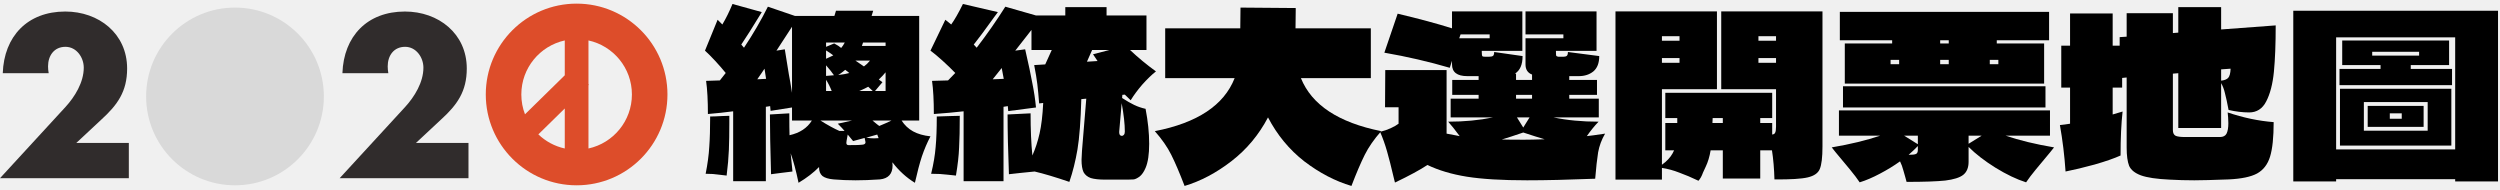
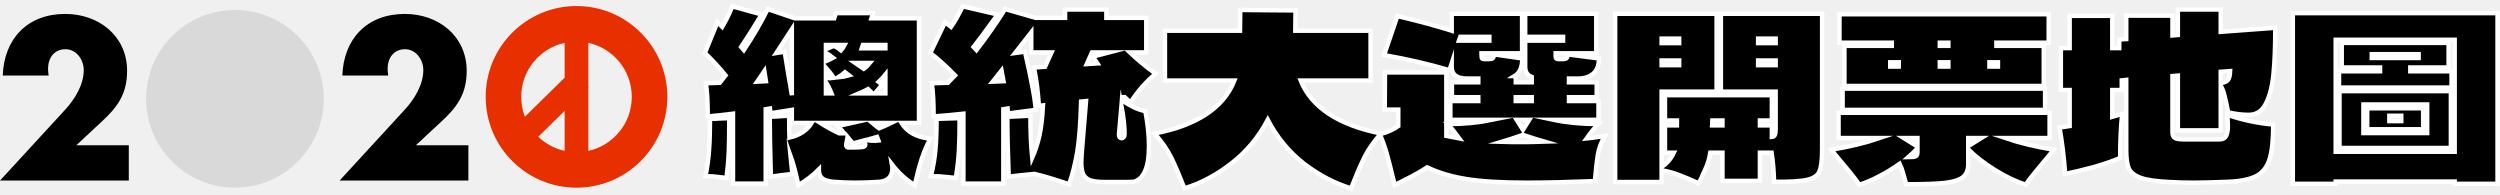
- <svg xmlns="http://www.w3.org/2000/svg" width="633" height="48" viewBox="0 0 633 48" fill="none">
-   <path d="M105.324 36.184H118.619V45.119H86L102.579 27.087C104.947 24.503 107.208 20.843 107.208 17.129C107.208 14.546 105.377 11.854 102.579 11.854C99.726 11.854 98.165 14.061 98.165 16.806C98.165 17.345 98.219 17.937 98.326 18.529H86.7C87.023 9.217 92.944 2.919 102.525 2.919C111.029 2.919 118.188 8.517 118.188 17.345C118.188 23.158 115.766 26.549 111.621 30.317L105.324 36.184Z" fill="#302C2C" />
-   <path d="M19.324 36.184H32.619V45.119H0L16.578 27.087C18.947 24.503 21.208 20.843 21.208 17.129C21.208 14.546 19.378 11.854 16.578 11.854C13.726 11.854 12.165 14.061 12.165 16.806C12.165 17.345 12.219 17.937 12.326 18.529H0.7C1.023 9.217 6.944 2.919 16.525 2.919C25.029 2.919 32.188 8.517 32.188 17.345C32.188 23.158 29.766 26.549 25.621 30.317L19.324 36.184Z" fill="#302C2C" />
-   <circle cx="59.5" cy="24.419" r="22.5" fill="#D9D9D9" />
-   <path fill-rule="evenodd" clip-rule="evenodd" d="M143 27.466V37.597C140.438 37.038 138.138 35.777 136.312 34.026L143 27.466ZM149 21.581L149.123 21.461L149 21.336V10.241C155.29 11.615 160 17.217 160 23.919C160 30.621 155.29 36.224 149 37.597L149 21.581ZM143 19.062L132.928 28.941C132.328 27.382 132 25.689 132 23.919C132 17.217 136.71 11.615 143 10.241V19.062ZM146 46.919C158.703 46.919 169 36.622 169 23.919C169 11.216 158.703 0.919 146 0.919C133.297 0.919 123 11.216 123 23.919C123 36.622 133.297 46.919 146 46.919Z" fill="#DD4D2A" />
-   <path d="M580.66 2.72H632.5V45.939H621.652V45.368H591.508V45.939H580.66V2.72ZM591.508 9.457V37.832H621.652V9.457H591.508ZM610.405 16.479V17.45H620.853V21.561H592.364V17.45H602.755V16.479H593.049V10.256H620.111V16.479H610.405ZM612.518 13.111H600.642V14.081H612.518V13.111ZM620.682 36.861H592.478V22.474H620.682V36.861ZM614.687 25.843H598.53V33.093H614.687V25.843ZM613.659 32.123H599.5V26.813H613.659V32.123ZM608.121 28.697H605.096V30.067H608.121V28.697Z" fill="black" />
-   <path d="M562.105 34.692C562.904 34.692 563.456 34.406 563.761 33.836C564.065 33.227 564.218 32.351 564.218 31.209C564.218 30.676 564.199 30.181 564.161 29.725C564.122 29.23 564.084 28.811 564.046 28.469C567.967 29.801 571.849 30.619 575.693 30.924C575.693 34.768 575.389 37.68 574.78 39.659C574.171 41.638 573.067 43.065 571.468 43.941C569.908 44.778 567.529 45.273 564.332 45.425C560.297 45.578 557.386 45.654 555.597 45.654C553.465 45.654 551.391 45.596 549.374 45.482C546.062 45.33 543.626 44.968 542.066 44.398C540.543 43.827 539.554 43.027 539.097 42C538.678 40.934 538.469 39.392 538.469 37.375V19.619L537.327 19.734V22.189H534.929V28.983L537.441 28.24C537.099 31.285 536.927 34.996 536.927 39.373C535.329 40.097 533.14 40.858 530.362 41.657C527.583 42.418 525.128 43.008 522.997 43.427C522.73 39.431 522.255 35.51 521.569 31.666C522.369 31.59 523.225 31.476 524.139 31.323V22.189H521.912V11.569H524.139V3.405H534.929V11.569H536.699V9.4L538.469 9.286V3.348H550.173V8.372L551.543 8.258V1.807H562.391V7.459L576.207 6.431C576.207 11.151 576.055 15.071 575.75 18.192C575.446 21.275 574.799 23.768 573.809 25.671C572.858 27.536 571.411 28.469 569.47 28.469C567.833 28.469 566.102 28.259 564.275 27.841C563.932 26.014 563.628 24.605 563.361 23.616C563.133 22.626 562.809 21.77 562.391 21.047V32.408H551.543V18.535L550.173 18.649V32.922C550.173 33.683 550.42 34.178 550.915 34.406C551.41 34.597 552.152 34.692 553.142 34.692H562.105ZM562.391 17.564V20.419C563.19 20.343 563.78 20.114 564.161 19.734C564.541 19.315 564.75 18.535 564.789 17.393L562.391 17.564Z" fill="black" />
-   <path d="M467.103 10.998H479.092V10.199H465.847V3.005H518.829V10.199H505.583V10.998H517.573V21.161H467.103V10.998ZM491.253 10.998H493.423V10.199H491.253V10.998ZM480.862 15.166H478.693V16.251H480.862V15.166ZM493.423 16.251V15.166H491.253V16.251H493.423ZM503.814 16.251H505.983V15.166H503.814V16.251ZM517.915 27.213H466.646V21.846H517.915V27.213ZM507.81 34.349C511.274 35.529 515.365 36.519 520.085 37.318C519.59 37.965 518.734 39.012 517.516 40.458C517.249 40.763 516.583 41.562 515.518 42.856C514.452 44.15 513.614 45.254 513.005 46.167C510.608 45.406 508.019 44.169 505.241 42.456C502.5 40.744 500.236 38.993 498.447 37.204V40.972C498.447 42.456 497.99 43.56 497.077 44.283C496.201 44.968 494.698 45.444 492.566 45.711C490.435 45.939 487.162 46.053 482.746 46.053L482.404 44.797C482.366 44.607 482.213 44.074 481.947 43.199C481.719 42.323 481.433 41.543 481.091 40.858C479.492 42 477.779 43.046 475.952 43.998C474.163 44.95 472.47 45.673 470.871 46.167C470.262 45.254 469.425 44.15 468.359 42.856C467.293 41.562 466.627 40.763 466.361 40.458C465.143 39.012 464.286 37.965 463.792 37.318C468.511 36.519 472.603 35.529 476.067 34.349H465.619V27.955H519.057V34.349H507.81ZM485.601 36.519V34.349H482.118L485.601 36.519ZM498.447 34.349V36.405L501.758 34.349H498.447ZM483.26 39.202C484.212 39.202 484.84 39.126 485.144 38.974C485.449 38.822 485.601 38.479 485.601 37.946V36.976C484.992 37.623 484.212 38.365 483.26 39.202Z" fill="black" />
-   <path d="M461.451 2.891V37.09C461.451 39.83 461.222 41.733 460.766 42.799C460.347 43.827 459.338 44.531 457.74 44.911C456.141 45.292 453.325 45.463 449.29 45.425C449.214 42.723 449.005 40.268 448.662 38.06H445.693V45.197H436.216V38.06H433.133C432.866 39.659 432.448 41.048 431.877 42.228L431.192 43.712C430.887 44.588 430.507 45.273 430.05 45.768C428.299 44.93 426.681 44.245 425.197 43.712C423.751 43.142 422.285 42.742 420.801 42.514V45.482H409.04V2.891H434.731V22.588H420.801V41.714C422.019 40.839 422.913 39.887 423.484 38.86L423.884 38.06H421.657V31.152H424.683V29.896H421.657V23.502H448.719V29.896H445.693V31.152H448.719V34.064C449.1 34.026 449.347 33.873 449.461 33.607C449.614 33.341 449.69 32.827 449.69 32.066V22.588H435.816V2.891H461.451ZM425.254 9.171H420.801V10.313H425.254V9.171ZM445.236 9.171V10.313H449.69V9.171H445.236ZM425.254 15.908V14.709H420.801V15.908H425.254ZM445.236 15.908H449.69V14.709H445.236V15.908ZM436.216 31.152V29.896H433.647L433.59 31.152H436.216Z" fill="black" />
-   <path d="M401.789 34.463C402.588 34.387 404.13 34.178 406.413 33.835C405.538 35.32 404.948 36.899 404.644 38.574C404.377 40.249 404.13 42.475 403.901 45.254C397.05 45.52 391.303 45.654 386.659 45.654C380.303 45.654 375.222 45.349 371.416 44.74C367.61 44.131 364.279 43.142 361.425 41.771C359.598 42.989 356.857 44.474 353.203 46.224L352.918 45.083C352.271 42.304 351.7 40.059 351.205 38.346C350.71 36.595 350.12 34.939 349.435 33.379C350.387 33.15 351.281 32.846 352.118 32.465C352.956 32.085 353.622 31.704 354.117 31.323V27.156H350.691L350.748 17.735H366.277V33.835C366.582 33.911 367.686 34.121 369.589 34.463C368.409 32.865 367.438 31.647 366.677 30.809C370.75 30.809 374.537 30.448 378.038 29.725H367.305V24.986H374.385V24.015H367.705V20.247H374.385V19.277H371.53C368.942 19.277 367.648 18.287 367.648 16.308V15.395L367.077 17.164C361.748 15.604 356.229 14.329 350.52 13.339L353.888 3.462C359.331 4.756 363.918 5.993 367.648 7.173V2.891H385.46V12.882H375.184V13.111C375.184 13.758 375.241 14.139 375.355 14.253C375.469 14.329 375.717 14.367 376.097 14.367C376.516 14.367 376.82 14.367 377.011 14.367C377.506 14.367 377.848 14.291 378.038 14.139C378.229 13.986 378.324 13.663 378.324 13.168L385.518 14.196C385.518 16.365 384.871 17.849 383.576 18.649H383.862V20.247H387.915V18.877C386.812 18.459 386.26 17.602 386.26 16.308V9.685H395.851V8.715H386.26V2.891H404.244V12.882H393.967V13.111C393.967 13.606 393.986 13.929 394.024 14.081C394.1 14.234 394.291 14.329 394.595 14.367C394.9 14.367 395.318 14.367 395.851 14.367C396.232 14.367 396.517 14.291 396.708 14.139C396.898 13.986 396.993 13.663 396.993 13.168L404.929 14.196C404.929 15.946 404.434 17.241 403.445 18.078C402.455 18.877 401.218 19.277 399.734 19.277H397.336V20.247H404.358V24.015H397.336V24.986H404.815V29.725H393.339C396.765 30.448 400.571 30.809 404.758 30.809C403.73 31.875 402.741 33.093 401.789 34.463ZM377.182 9.685V8.715H369.817L369.475 9.685H377.182ZM387.915 24.015H383.862V24.986H387.915V24.015ZM385.689 32.294L387.287 29.725H384.09L385.689 32.294ZM385.917 35.377C387.097 35.377 388.829 35.339 391.113 35.263C389.666 34.844 387.858 34.273 385.689 33.55C383.481 34.311 381.673 34.901 380.265 35.32C381.407 35.358 383.291 35.377 385.917 35.377Z" fill="black" />
-   <path d="M329.396 19.791C332.136 26.566 338.911 31.038 349.721 33.207C347.932 35.225 346.542 37.223 345.553 39.202C344.563 41.181 343.44 43.808 342.184 47.081C338.074 45.863 334.096 43.789 330.252 40.858C326.446 37.889 323.382 34.178 321.06 29.725C318.738 34.14 315.655 37.832 311.811 40.801C307.967 43.77 304.008 45.863 299.936 47.081C298.68 43.808 297.557 41.181 296.567 39.202C295.578 37.223 294.189 35.225 292.4 33.207C303.171 31.114 309.908 26.642 312.61 19.791H295.026V7.173H314.038L314.095 1.921L328.083 2.035L328.025 7.173H347.094V19.791H329.396Z" fill="black" />
-   <path d="M284.121 24.815C285.301 25.576 286.329 26.166 287.204 26.585C288.08 27.003 289.031 27.327 290.059 27.555C290.668 30.714 290.972 33.664 290.972 36.405C290.972 39.069 290.668 41.105 290.059 42.514C289.64 43.503 289.145 44.226 288.574 44.683C288.004 45.102 287.509 45.349 287.09 45.425C286.671 45.463 286.158 45.482 285.549 45.482H279.896C278.298 45.482 277.061 45.349 276.185 45.083C275.348 44.778 274.739 44.283 274.358 43.598C274.016 42.875 273.845 41.828 273.845 40.458C273.845 40.078 273.883 39.316 273.959 38.175L275.044 24.986L273.787 25.1C273.635 30.619 273.312 34.863 272.817 37.832C272.322 40.763 271.637 43.503 270.762 46.053C267.184 44.835 264.253 43.96 261.969 43.427L258.544 43.77L255.461 44.112C255.232 38.212 255.118 33.169 255.118 28.983L260.942 28.697C260.942 32.77 261.094 36.328 261.398 39.373C262.16 37.661 262.769 35.796 263.225 33.778C263.682 31.761 263.987 29.192 264.139 26.071L263.111 26.185C262.959 24.244 262.807 22.626 262.654 21.332C262.502 20.038 262.236 18.42 261.855 16.479L264.653 16.308L266.308 12.654H261.17V7.573L257.059 12.825L259.571 12.483C260.409 16.137 261.018 19.01 261.398 21.104C261.817 23.159 262.122 25.195 262.312 27.213L255.289 28.126L255.175 26.87L254.091 27.041V45.882H243.985V28.183C241.625 28.45 239.113 28.678 236.449 28.868C236.449 25.443 236.297 22.645 235.992 20.476L240.046 20.362L241.873 18.477C240.883 17.45 239.798 16.403 238.618 15.337C237.439 14.272 236.43 13.434 235.593 12.825L239.361 5.004L240.845 6.203C241.72 4.985 242.71 3.253 243.814 1.007L252.663 3.063L251.693 4.376C249.371 7.611 247.658 9.914 246.554 11.284L247.297 12.083C249.923 8.658 252.34 5.194 254.547 1.692L262.312 3.919H269.734V1.806H280.182V3.919H290.287V12.654H286.119C288.175 14.595 290.363 16.403 292.685 18.078C291.581 18.953 290.42 20.076 289.202 21.446C288.023 22.817 287.052 24.13 286.291 25.386L284.806 23.958L284.178 24.015L284.121 24.815ZM276.528 12.654L275.215 15.623L277.898 15.452C277.365 14.69 276.985 14.12 276.756 13.739L280.924 12.654H276.528ZM253.634 17.221C252.568 18.516 251.807 19.467 251.35 20.076L254.148 19.962L253.634 17.221ZM283.379 33.379V33.493C283.379 33.759 283.436 33.988 283.55 34.178C283.703 34.33 283.874 34.406 284.064 34.406C284.254 34.406 284.426 34.311 284.578 34.121C284.73 33.931 284.806 33.664 284.806 33.322C284.806 31.419 284.54 29.021 284.007 26.128L283.379 33.379ZM237.191 29.496C237.952 29.496 239.132 29.458 240.731 29.382L243.015 29.325C243.015 32.713 242.957 35.415 242.843 37.432C242.767 39.411 242.501 41.752 242.044 44.455C241.778 44.417 241.054 44.34 239.874 44.226C238.733 44.074 237.362 43.998 235.764 43.998C236.373 41.486 236.753 39.221 236.906 37.204C237.096 35.187 237.191 32.617 237.191 29.496Z" fill="black" />
-   <path d="M228.285 30.524C229.046 31.704 230.017 32.617 231.196 33.264C232.376 33.912 233.842 34.33 235.593 34.52C234.755 36.119 234.032 37.813 233.423 39.602C232.852 41.353 232.262 43.579 231.653 46.282C229.522 44.987 227.619 43.256 225.944 41.086C225.982 41.276 226.001 41.543 226.001 41.886C226.001 44.017 224.935 45.197 222.804 45.425C220.558 45.578 218.503 45.654 216.638 45.654C214.697 45.654 212.832 45.578 211.043 45.425C209.787 45.311 208.854 45.026 208.245 44.569C207.674 44.074 207.389 43.37 207.389 42.456V42.285C206.019 43.693 204.287 45.026 202.193 46.282C201.546 43.199 200.88 40.706 200.195 38.803L200.538 42.228L200.652 43.427L197.854 43.77L195.228 44.112C195.038 37.566 194.943 32.522 194.943 28.983L199.853 28.697C199.853 31.285 199.872 33.131 199.91 34.235C202.498 33.664 204.382 32.427 205.562 30.524H200.538V27.213L195.114 28.069L195 26.87L193.915 27.041V45.882H185.637V28.183C183.619 28.45 181.488 28.678 179.242 28.868C179.242 25.443 179.09 22.645 178.785 20.476L182.268 20.362L183.753 18.477C182.953 17.488 182.059 16.46 181.069 15.395C180.08 14.329 179.223 13.472 178.5 12.825L181.697 5.004C182.496 5.803 182.896 6.203 182.896 6.203C183.81 4.68 184.666 2.948 185.465 1.007L192.887 3.063C190.566 6.869 188.834 9.609 187.692 11.284L188.377 12.083C190.661 8.658 192.678 5.194 194.429 1.692L201.28 4.033H211.271L211.671 2.72H221.091L220.691 4.033H232.738V30.524H228.285ZM198.711 12.483L199.738 18.82C199.967 19.962 200.233 21.523 200.538 23.502V6.774L196.598 12.825L198.711 12.483ZM209.159 10.77V11.855L211.214 10.998C212.013 11.417 212.603 11.798 212.984 12.14C213.288 11.798 213.593 11.341 213.897 10.77H209.159ZM224.231 11.626V10.77H218.522L218.236 11.626H224.231ZM209.159 14.881C210.11 14.462 210.719 14.177 210.986 14.024C210.453 13.606 209.844 13.187 209.159 12.768V14.881ZM218.75 16.822C219.283 16.441 219.797 15.946 220.292 15.337H216.581L218.75 16.822ZM211.157 19.049C210.662 18.325 209.996 17.488 209.159 16.536V19.22L211.157 19.049ZM193.972 19.962C193.782 18.744 193.649 17.888 193.572 17.393L192.887 18.42C192.735 18.649 192.564 18.896 192.373 19.163C192.183 19.429 191.974 19.734 191.745 20.076L193.972 19.962ZM214.012 17.678C213.441 18.173 212.851 18.611 212.242 18.991C213.346 18.877 214.278 18.706 215.039 18.477L214.012 17.678ZM223.432 20.818L221.548 23.045H224.231V18.306C223.774 18.877 223.203 19.486 222.518 20.133L223.432 20.818ZM209.159 23.045H210.586C210.205 22.055 209.73 21.104 209.159 20.19V23.045ZM219.835 21.96C219.378 22.227 218.617 22.588 217.551 23.045H220.977L219.835 21.96ZM179.813 29.496C180.536 29.496 181.545 29.458 182.839 29.382L184.666 29.325V31.266C184.666 33.778 184.628 36.005 184.552 37.946C184.476 39.887 184.285 42.057 183.981 44.455C183.676 44.417 183.029 44.34 182.04 44.226C181.088 44.074 179.965 43.998 178.671 43.998C179.166 41.486 179.471 39.221 179.585 37.204C179.737 35.149 179.813 32.579 179.813 29.496ZM215.724 30.524H207.731C209.558 31.666 211.157 32.541 212.527 33.15H213.84C213.536 32.77 212.965 32.161 212.128 31.323L215.724 30.524ZM222.633 31.894C223.66 31.476 224.688 31.019 225.716 30.524H220.92C221.871 31.323 222.442 31.78 222.633 31.894ZM218.351 36.633C218.883 36.595 219.15 36.386 219.15 36.005C219.15 35.967 219.074 35.605 218.922 34.92L216.01 35.719L214.64 34.064L214.354 35.662C214.316 35.777 214.297 35.948 214.297 36.176C214.297 36.557 214.487 36.747 214.868 36.747C216.847 36.747 218.008 36.709 218.351 36.633ZM219.321 34.863C220.006 34.977 220.672 35.034 221.319 35.034C221.814 35.034 222.195 35.015 222.461 34.977L222.119 34.064L219.321 34.863Z" fill="black" />
+ <svg xmlns="http://www.w3.org/2000/svg" width="283" height="22" viewBox="0 0 283 22" fill="none">
+   <path d="M47.078 16.446H53.021V20.44H38.441L45.851 12.38C46.91 11.225 47.92 9.589 47.92 7.929C47.92 6.774 47.102 5.571 45.851 5.571C44.576 5.571 43.878 6.557 43.878 7.784C43.878 8.025 43.903 8.29 43.951 8.554H38.754C38.898 4.392 41.545 1.577 45.827 1.577C49.629 1.577 52.829 4.079 52.829 8.025C52.829 10.623 51.746 12.139 49.893 13.823L47.078 16.446Z" fill="black" />
+   <path d="M8.637 16.446H14.58V20.44H0L7.41 12.38C8.469 11.225 9.48 9.589 9.48 7.929C9.48 6.774 8.662 5.571 7.41 5.571C6.135 5.571 5.438 6.557 5.438 7.784C5.438 8.025 5.462 8.29 5.51 8.554H0.313C0.457 4.392 3.104 1.577 7.386 1.577C11.188 1.577 14.388 4.079 14.388 8.025C14.388 10.623 13.305 12.139 11.453 13.823L8.637 16.446Z" fill="black" />
+   <circle cx="26.596" cy="11.187" r="10.057" fill="#D9D9D9" />
+   <path fill-rule="evenodd" clip-rule="evenodd" d="M63.919 12.549V17.078C62.774 16.828 61.746 16.264 60.93 15.481L63.919 12.549ZM66.601 9.919L66.656 9.865L66.601 9.809V4.85C69.413 5.464 71.518 7.968 71.518 10.964C71.518 13.96 69.413 16.464 66.601 17.078L66.601 9.919ZM63.919 8.793L59.417 13.209C59.149 12.512 59.002 11.755 59.002 10.964C59.002 7.968 61.108 5.464 63.919 4.85V8.793ZM65.26 21.245C70.938 21.245 75.541 16.642 75.541 10.964C75.541 5.286 70.938 0.683 65.26 0.683C59.582 0.683 54.98 5.286 54.98 10.964C54.98 16.642 59.582 21.245 65.26 21.245Z" fill="#E72F00" />
+   <path d="M259.549 1.488H282.721V20.806H277.872V20.551H264.398V20.806H259.549V1.488ZM264.398 4.499V17.183H277.872V4.499H264.398ZM272.845 7.638V8.072H277.515V9.91H264.78V8.072H269.425V7.638H265.087V4.857H277.183V7.638H272.845ZM273.789 6.133H268.481V6.566H273.789V6.133ZM277.438 16.749H264.831V10.318H277.438V16.749ZM274.759 11.824H267.537V15.065H274.759V11.824ZM274.299 14.631H267.97V12.257H274.299V14.631ZM271.824 13.1H270.471V13.712H271.824V13.1Z" fill="black" stroke="white" stroke-width="0.5" stroke-miterlimit="10" />
+   <path d="M251.256 15.779C251.613 15.779 251.86 15.652 251.996 15.396C252.132 15.124 252.2 14.733 252.2 14.223C252.2 13.984 252.192 13.763 252.174 13.559C252.157 13.338 252.14 13.151 252.123 12.998C253.876 13.593 255.611 13.959 257.329 14.095C257.329 15.813 257.193 17.115 256.921 18C256.649 18.884 256.156 19.522 255.441 19.913C254.743 20.288 253.68 20.509 252.251 20.577C250.448 20.645 249.146 20.679 248.347 20.679C247.394 20.679 246.467 20.654 245.565 20.602C244.085 20.534 242.996 20.373 242.298 20.118C241.618 19.862 241.175 19.505 240.971 19.046C240.784 18.569 240.691 17.88 240.691 16.979V9.042L240.18 9.093V10.19H239.108V13.227L240.231 12.896C240.078 14.257 240.002 15.915 240.002 17.872C239.287 18.195 238.309 18.535 237.067 18.893C235.825 19.233 234.727 19.497 233.775 19.684C233.656 17.897 233.443 16.145 233.137 14.427C233.494 14.393 233.877 14.342 234.285 14.274V10.19H233.29V5.444H234.285V1.794H239.108V5.444H239.899V4.474L240.691 4.423V1.769H245.922V4.015L246.535 3.964V1.08H251.383V3.606L257.559 3.147C257.559 5.257 257.491 7.009 257.355 8.404C257.219 9.782 256.93 10.896 256.487 11.747C256.062 12.581 255.416 12.998 254.548 12.998C253.816 12.998 253.042 12.904 252.226 12.717C252.072 11.9 251.936 11.271 251.817 10.828C251.715 10.386 251.571 10.003 251.383 9.68V14.758H246.535V8.557L245.922 8.608V14.988C245.922 15.328 246.033 15.55 246.254 15.652C246.475 15.737 246.807 15.779 247.249 15.779H251.256ZM251.383 8.123V9.399C251.741 9.365 252.004 9.263 252.174 9.093C252.345 8.906 252.438 8.557 252.455 8.047L251.383 8.123Z" fill="black" stroke="white" stroke-width="0.5" stroke-miterlimit="10" />
+   <path d="M208.79 5.189H214.149V4.831H208.229V1.616H231.911V4.831H225.991V5.189H231.35V9.731H208.79V5.189ZM219.585 5.189H220.555V4.831H219.585V5.189ZM214.94 7.051H213.971V7.536H214.94V7.051ZM220.555 7.536V7.051H219.585V7.536H220.555ZM225.199 7.536H226.169V7.051H225.199V7.536ZM231.503 12.436H208.586V10.037H231.503V12.436ZM226.986 15.626C228.534 16.154 230.363 16.596 232.473 16.953C232.251 17.242 231.869 17.71 231.324 18.357C231.205 18.493 230.907 18.85 230.431 19.429C229.955 20.007 229.58 20.5 229.308 20.909C228.236 20.568 227.079 20.015 225.837 19.25C224.612 18.484 223.6 17.702 222.801 16.902V18.586C222.801 19.25 222.596 19.743 222.188 20.067C221.797 20.373 221.125 20.585 220.172 20.704C219.219 20.807 217.756 20.858 215.783 20.858L215.63 20.296C215.613 20.211 215.544 19.973 215.425 19.582C215.323 19.19 215.196 18.842 215.043 18.535C214.328 19.046 213.562 19.514 212.746 19.939C211.946 20.364 211.189 20.688 210.475 20.909C210.202 20.5 209.828 20.007 209.352 19.429C208.875 18.85 208.578 18.493 208.458 18.357C207.914 17.71 207.531 17.242 207.31 16.953C209.42 16.596 211.249 16.154 212.797 15.626H208.127V12.768H232.013V15.626H226.986ZM217.059 16.596V15.626H215.502L217.059 16.596ZM222.801 15.626V16.545L224.281 15.626H222.801ZM216.012 17.795C216.438 17.795 216.718 17.761 216.854 17.693C216.991 17.625 217.059 17.472 217.059 17.234V16.8C216.786 17.089 216.438 17.421 216.012 17.795Z" fill="black" stroke="white" stroke-width="0.5" stroke-miterlimit="10" />
+   <path d="M206.264 1.565V16.851C206.264 18.076 206.162 18.927 205.957 19.403C205.77 19.862 205.319 20.177 204.605 20.347C203.89 20.517 202.631 20.594 200.828 20.577C200.794 19.369 200.7 18.272 200.547 17.285H199.22V20.475H194.984V17.285H193.606C193.487 18 193.3 18.62 193.044 19.148L192.738 19.811C192.602 20.203 192.432 20.509 192.228 20.73C191.445 20.356 190.722 20.05 190.059 19.811C189.412 19.556 188.757 19.378 188.094 19.275V20.602H182.836V1.565H194.32V10.369H188.094V18.918C188.638 18.527 189.038 18.102 189.293 17.642L189.472 17.285H188.476V14.197H189.829V13.636H188.476V10.777H200.573V13.636H199.22V14.197H200.573V15.498C200.743 15.482 200.853 15.414 200.904 15.294C200.973 15.175 201.007 14.946 201.007 14.605V10.369H194.805V1.565H206.264ZM190.084 4.372H188.094V4.882H190.084V4.372ZM199.016 4.372V4.882H201.007V4.372H199.016ZM190.084 7.383V6.847H188.094V7.383H190.084ZM199.016 7.383H201.007V6.847H199.016V7.383ZM194.984 14.197V13.636H193.835L193.81 14.197H194.984Z" fill="black" stroke="white" stroke-width="0.5" stroke-miterlimit="10" />
+   <path d="M179.596 15.677C179.953 15.643 180.642 15.55 181.663 15.396C181.271 16.06 181.008 16.766 180.872 17.515C180.752 18.263 180.642 19.258 180.54 20.5C177.477 20.619 174.908 20.679 172.833 20.679C169.992 20.679 167.72 20.543 166.019 20.271C164.318 19.998 162.829 19.556 161.553 18.944C160.736 19.488 159.511 20.152 157.878 20.934L157.751 20.424C157.461 19.182 157.206 18.178 156.985 17.413C156.764 16.63 156.5 15.89 156.194 15.192C156.619 15.09 157.019 14.954 157.393 14.784C157.768 14.614 158.065 14.444 158.286 14.274V12.411H156.755L156.781 8.2H163.722V15.396C163.858 15.431 164.352 15.524 165.202 15.677C164.675 14.963 164.241 14.418 163.901 14.044C165.721 14.044 167.414 13.882 168.979 13.559H164.182V11.441H167.346V11.007H164.36V9.323H167.346V8.889H166.07C164.913 8.889 164.335 8.447 164.335 7.562V7.154L164.079 7.945C161.698 7.247 159.231 6.677 156.679 6.235L158.184 1.82C160.617 2.398 162.667 2.951 164.335 3.479V1.565H172.297V6.031H167.703V6.133C167.703 6.422 167.729 6.592 167.78 6.643C167.831 6.677 167.941 6.694 168.112 6.694C168.299 6.694 168.435 6.694 168.52 6.694C168.741 6.694 168.894 6.66 168.979 6.592C169.064 6.524 169.107 6.379 169.107 6.158L172.322 6.618C172.322 7.587 172.033 8.251 171.455 8.608H171.582V9.323H173.394V8.71C172.901 8.523 172.654 8.14 172.654 7.562V4.602H176.941V4.168H172.654V1.565H180.693V6.031H176.099V6.133C176.099 6.354 176.108 6.499 176.125 6.567C176.159 6.635 176.244 6.677 176.38 6.694C176.516 6.694 176.703 6.694 176.941 6.694C177.112 6.694 177.239 6.66 177.324 6.592C177.409 6.524 177.452 6.379 177.452 6.158L180.999 6.618C180.999 7.4 180.778 7.979 180.336 8.353C179.893 8.71 179.34 8.889 178.677 8.889H177.605V9.323H180.744V11.007H177.605V11.441H180.948V13.559H175.819C177.35 13.882 179.051 14.044 180.923 14.044C180.463 14.52 180.021 15.065 179.596 15.677ZM168.596 4.602V4.168H165.304L165.151 4.602H168.596ZM173.394 11.007H171.582V11.441H173.394V11.007ZM172.399 14.707L173.113 13.559H171.684L172.399 14.707ZM172.501 16.085C173.028 16.085 173.803 16.069 174.823 16.034C174.177 15.847 173.369 15.592 172.399 15.269C171.412 15.609 170.604 15.873 169.975 16.06C170.485 16.077 171.327 16.085 172.501 16.085Z" fill="black" stroke="white" stroke-width="0.5" stroke-miterlimit="10" />
+   <path d="M147.237 9.118C148.462 12.147 151.49 14.146 156.322 15.116C155.522 16.017 154.901 16.91 154.459 17.795C154.017 18.68 153.515 19.854 152.953 21.317C151.116 20.772 149.338 19.845 147.62 18.535C145.919 17.208 144.549 15.549 143.511 13.559C142.473 15.532 141.095 17.183 139.377 18.51C137.659 19.837 135.889 20.772 134.069 21.317C133.507 19.854 133.005 18.68 132.563 17.795C132.121 16.91 131.5 16.017 130.7 15.116C135.515 14.18 138.526 12.181 139.734 9.118H131.874V3.478H140.372L140.398 1.131L146.65 1.182L146.625 3.478H155.148V9.118H147.237Z" fill="black" stroke="white" stroke-width="0.5" stroke-miterlimit="10" />
+   <path d="M126.999 11.364C127.526 11.705 127.986 11.968 128.377 12.155C128.768 12.343 129.194 12.487 129.653 12.589C129.925 14.002 130.061 15.32 130.061 16.545C130.061 17.736 129.925 18.646 129.653 19.276C129.466 19.718 129.245 20.041 128.99 20.245C128.734 20.433 128.513 20.543 128.326 20.577C128.139 20.594 127.909 20.603 127.637 20.603H125.111C124.396 20.603 123.843 20.543 123.452 20.424C123.077 20.288 122.805 20.067 122.635 19.76C122.482 19.437 122.405 18.969 122.405 18.357C122.405 18.187 122.422 17.846 122.456 17.336L122.941 11.441L122.38 11.492C122.312 13.959 122.167 15.856 121.946 17.183C121.725 18.493 121.419 19.718 121.027 20.858C119.428 20.313 118.118 19.922 117.097 19.684L115.566 19.837L114.188 19.99C114.086 17.353 114.035 15.099 114.035 13.227L116.638 13.1C116.638 14.92 116.706 16.511 116.842 17.872C117.182 17.106 117.455 16.273 117.659 15.371C117.863 14.469 117.999 13.321 118.067 11.926L117.608 11.977C117.54 11.109 117.472 10.386 117.404 9.808C117.335 9.229 117.216 8.506 117.046 7.639L118.297 7.562L119.037 5.929H116.74V3.657L114.903 6.005L116.025 5.852C116.4 7.485 116.672 8.77 116.842 9.706C117.029 10.624 117.165 11.535 117.25 12.436L114.111 12.845L114.06 12.283L113.576 12.36V20.781H109.059V12.87C108.004 12.989 106.881 13.091 105.69 13.176C105.69 11.645 105.622 10.395 105.486 9.425L107.298 9.374L108.114 8.532C107.672 8.072 107.187 7.604 106.66 7.128C106.132 6.652 105.681 6.277 105.307 6.005L106.991 2.509L107.655 3.045C108.046 2.501 108.489 1.726 108.982 0.723L112.938 1.641L112.504 2.228C111.466 3.674 110.7 4.704 110.207 5.316L110.539 5.673C111.713 4.142 112.793 2.594 113.78 1.029L117.25 2.024H120.568V1.08H125.238V2.024H129.755V5.929H127.892C128.811 6.796 129.789 7.604 130.827 8.353C130.334 8.744 129.815 9.246 129.27 9.859C128.743 10.471 128.309 11.058 127.969 11.62L127.305 10.982L127.024 11.007L126.999 11.364ZM123.605 5.929L123.018 7.256L124.217 7.179C123.979 6.839 123.809 6.584 123.707 6.414L125.57 5.929H123.605ZM113.371 7.97C112.895 8.549 112.555 8.974 112.351 9.246L113.601 9.195L113.371 7.97ZM126.667 15.192V15.243C126.667 15.363 126.693 15.465 126.744 15.55C126.812 15.618 126.888 15.652 126.973 15.652C127.059 15.652 127.135 15.609 127.203 15.524C127.271 15.439 127.305 15.32 127.305 15.167C127.305 14.316 127.186 13.244 126.948 11.951L126.667 15.192ZM106.022 13.457C106.362 13.457 106.889 13.44 107.604 13.406L108.625 13.38C108.625 14.895 108.599 16.103 108.548 17.004C108.514 17.889 108.395 18.935 108.191 20.143C108.072 20.126 107.749 20.092 107.221 20.041C106.711 19.973 106.098 19.939 105.384 19.939C105.656 18.816 105.826 17.804 105.894 16.902C105.979 16 106.022 14.852 106.022 13.457Z" fill="black" stroke="white" stroke-width="0.5" stroke-miterlimit="10" />
+   <path d="M102.041 13.916C102.381 14.444 102.815 14.852 103.342 15.141C103.87 15.431 104.525 15.618 105.307 15.703C104.933 16.417 104.61 17.174 104.338 17.974C104.082 18.757 103.819 19.752 103.547 20.96C102.594 20.381 101.743 19.607 100.995 18.638C101.012 18.723 101.02 18.842 101.02 18.995C101.02 19.948 100.544 20.475 99.591 20.577C98.587 20.645 97.668 20.679 96.835 20.679C95.967 20.679 95.133 20.645 94.334 20.577C93.772 20.526 93.356 20.398 93.083 20.194C92.828 19.973 92.701 19.658 92.701 19.25V19.174C92.088 19.803 91.314 20.398 90.378 20.96C90.089 19.582 89.791 18.467 89.485 17.617L89.638 19.148L89.689 19.684L88.439 19.837L87.265 19.99C87.18 17.064 87.137 14.81 87.137 13.227L89.332 13.1C89.332 14.257 89.341 15.082 89.358 15.575C90.514 15.32 91.357 14.767 91.884 13.916H89.638V12.436L87.214 12.819L87.163 12.283L86.678 12.36V20.781H82.978V12.87C82.076 12.989 81.123 13.091 80.119 13.176C80.119 11.645 80.051 10.395 79.915 9.425L81.472 9.374L82.135 8.532C81.778 8.089 81.378 7.63 80.936 7.154C80.494 6.677 80.111 6.294 79.788 6.005L81.217 2.509C81.574 2.866 81.753 3.045 81.753 3.045C82.161 2.364 82.544 1.59 82.901 0.723L86.219 1.641C85.181 3.343 84.407 4.568 83.896 5.316L84.203 5.673C85.223 4.142 86.125 2.594 86.908 1.029L89.97 2.075H94.436L94.615 1.488H98.825L98.647 2.075H104.031V13.916H102.041ZM88.822 5.852L89.281 8.685C89.383 9.195 89.502 9.893 89.638 10.777V3.3L87.877 6.005L88.822 5.852ZM93.492 5.087V5.571L94.41 5.189C94.768 5.376 95.031 5.546 95.202 5.699C95.338 5.546 95.474 5.342 95.61 5.087H93.492ZM100.229 5.469V5.087H97.677L97.549 5.469H100.229ZM93.492 6.924C93.917 6.737 94.189 6.609 94.308 6.541C94.07 6.354 93.798 6.167 93.492 5.98V6.924ZM97.779 7.792C98.017 7.622 98.247 7.4 98.468 7.128H96.809L97.779 7.792ZM94.385 8.787C94.164 8.464 93.866 8.089 93.492 7.664V8.863L94.385 8.787ZM86.704 9.195C86.618 8.651 86.559 8.268 86.525 8.047L86.219 8.506C86.15 8.608 86.074 8.719 85.989 8.838C85.904 8.957 85.81 9.093 85.708 9.246L86.704 9.195ZM95.661 8.174C95.406 8.396 95.142 8.591 94.87 8.761C95.363 8.71 95.78 8.634 96.12 8.532L95.661 8.174ZM99.872 9.578L99.029 10.573H100.229V8.455C100.025 8.71 99.77 8.983 99.463 9.272L99.872 9.578ZM93.492 10.573H94.13C93.96 10.131 93.747 9.706 93.492 9.297V10.573ZM98.264 10.088C98.06 10.207 97.719 10.369 97.243 10.573H98.774L98.264 10.088ZM80.375 13.457C80.698 13.457 81.149 13.44 81.727 13.406L82.544 13.38V14.248C82.544 15.371 82.527 16.366 82.493 17.234C82.459 18.102 82.374 19.071 82.237 20.143C82.101 20.126 81.812 20.092 81.37 20.041C80.945 19.973 80.443 19.939 79.864 19.939C80.085 18.816 80.221 17.804 80.272 16.902C80.341 15.983 80.375 14.835 80.375 13.457ZM96.427 13.916H92.854C93.67 14.427 94.385 14.818 94.997 15.09H95.584C95.448 14.92 95.193 14.648 94.819 14.274L96.427 13.916ZM99.514 14.529C99.974 14.342 100.433 14.138 100.892 13.916H98.749C99.174 14.274 99.429 14.478 99.514 14.529ZM97.6 16.647C97.839 16.63 97.958 16.536 97.958 16.366C97.958 16.349 97.924 16.188 97.856 15.881L96.554 16.239L95.942 15.499L95.814 16.213C95.797 16.264 95.788 16.341 95.788 16.443C95.788 16.613 95.874 16.698 96.044 16.698C96.928 16.698 97.447 16.681 97.6 16.647ZM98.034 15.856C98.341 15.907 98.638 15.932 98.927 15.932C99.149 15.932 99.319 15.924 99.438 15.907L99.285 15.499L98.034 15.856Z" fill="black" stroke="white" stroke-width="0.5" stroke-miterlimit="10" />
</svg>
